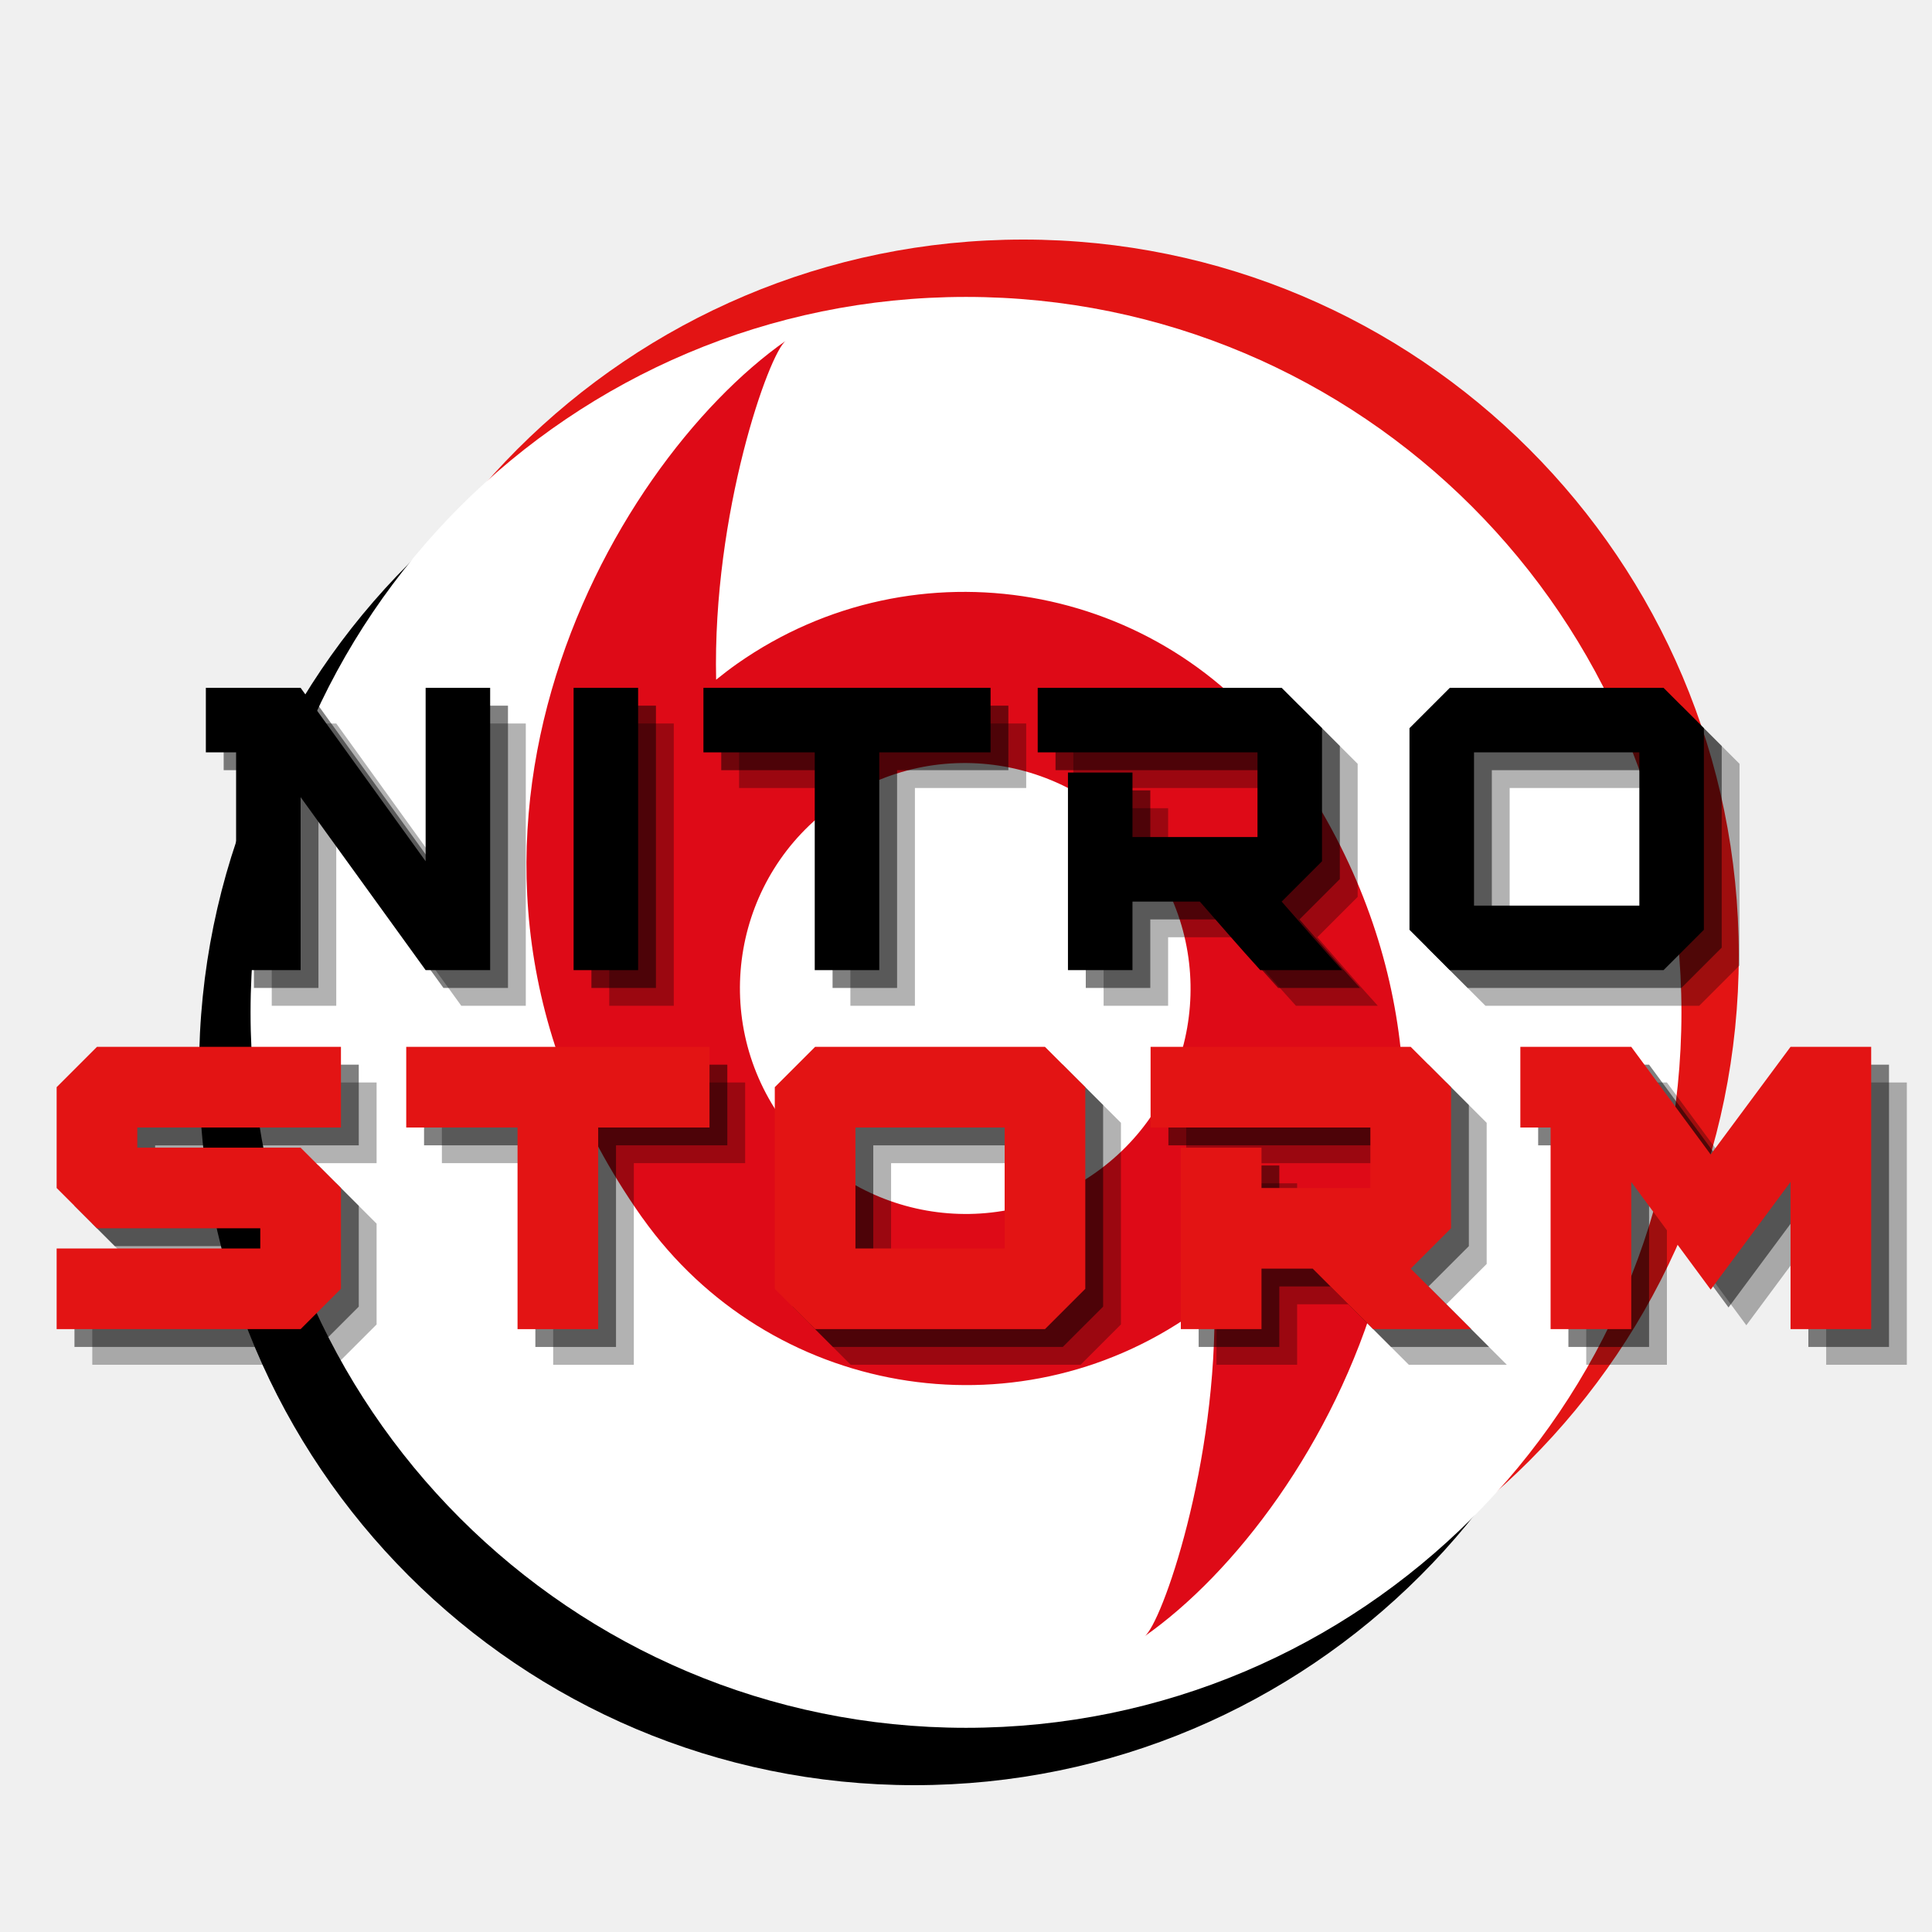
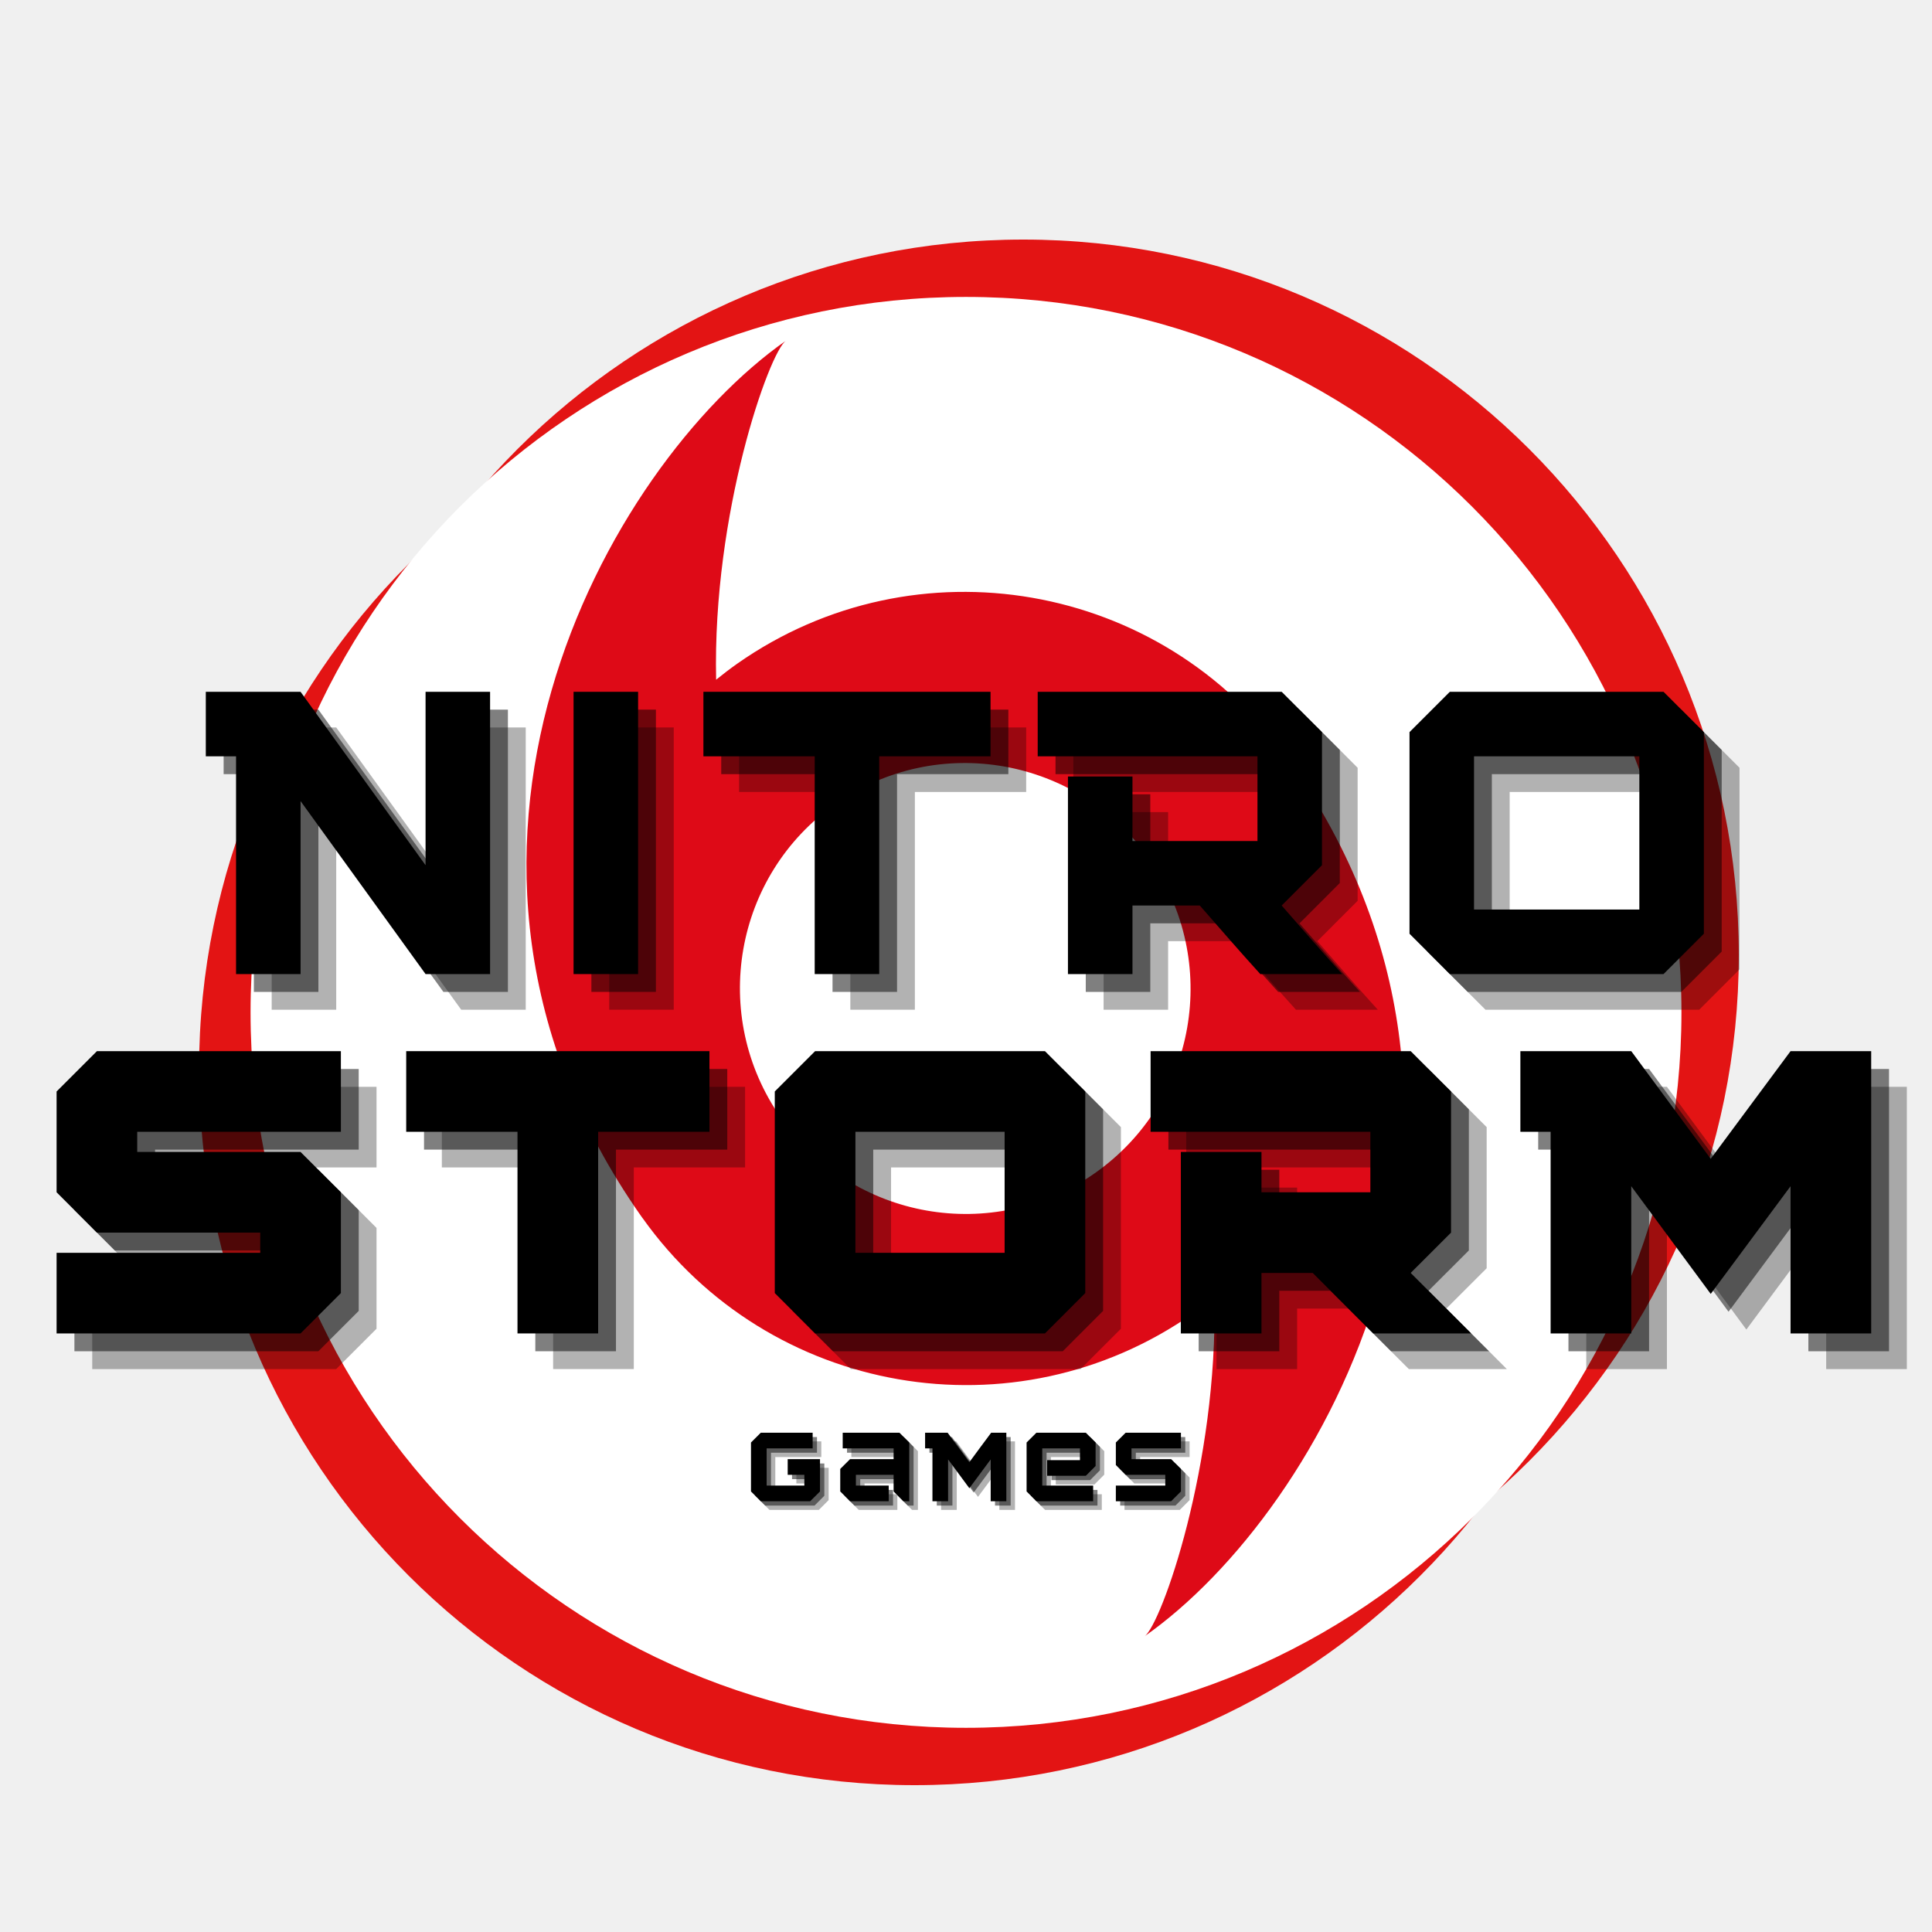
<svg xmlns="http://www.w3.org/2000/svg" width="500" zoomAndPan="magnify" viewBox="0 0 375 375" height="500" preserveAspectRatio="xMidYMid meet" version="1.0">
  <defs>
    <g />
-     <clipPath id="64b14426c9">
+     <clipPath id="8703e696e7">
      <path d="M 38.637 68.77 L 316.367 68.77 L 316.367 346.5 L 38.637 346.5 Z M 38.637 68.77 " clip-rule="nonzero" />
    </clipPath>
-     <clipPath id="2c5767ed7d">
+     <clipPath id="511c28235c">
      <path d="M 177.504 68.77 C 100.809 68.77 38.637 130.941 38.637 207.633 C 38.637 284.328 100.809 346.5 177.504 346.5 C 254.195 346.5 316.367 284.328 316.367 207.633 C 316.367 130.941 254.195 68.77 177.504 68.77 " clip-rule="nonzero" />
    </clipPath>
-     <clipPath id="9ab5bcc376">
+     <clipPath id="56fc3ded04">
      <path d="M 59.77 46.5 L 337.5 46.5 L 337.5 324.23 L 59.77 324.23 Z M 59.77 46.5 " clip-rule="nonzero" />
    </clipPath>
-     <clipPath id="4c4670eef9">
+     <clipPath id="23411c56d0">
      <path d="M 198.633 46.5 C 121.941 46.5 59.77 108.672 59.77 185.367 C 59.77 262.059 121.941 324.23 198.633 324.23 C 275.328 324.23 337.5 262.059 337.5 185.367 C 337.5 108.672 275.328 46.5 198.633 46.5 " clip-rule="nonzero" />
    </clipPath>
-     <clipPath id="3205ec0213">
+     <clipPath id="01effe4fe6">
      <path d="M 48.633 57.633 L 326.367 57.633 L 326.367 335.367 L 48.633 335.367 Z M 48.633 57.633 " clip-rule="nonzero" />
    </clipPath>
-     <clipPath id="a8fe53f84b">
+     <clipPath id="5565086b2f">
      <path d="M 187.5 57.633 C 110.805 57.633 48.633 119.805 48.633 196.5 C 48.633 273.195 110.805 335.367 187.5 335.367 C 264.195 335.367 326.367 273.195 326.367 196.5 C 326.367 119.805 264.195 57.633 187.5 57.633 " clip-rule="nonzero" />
    </clipPath>
-     <clipPath id="3de7aceb37">
+     <clipPath id="e0674f8247">
      <path d="M 102 66 L 273 66 L 273 318 L 102 318 Z M 102 66 " clip-rule="nonzero" />
    </clipPath>
-     <clipPath id="21473a6bdc">
+     <clipPath id="4b5eceed47">
      <path d="M 53.789 135.305 L 179.664 47.023 L 320.918 248.426 L 195.043 336.711 Z M 53.789 135.305 " clip-rule="nonzero" />
    </clipPath>
-     <clipPath id="22f427e388">
+     <clipPath id="c2632c7b2a">
      <path d="M 53.789 135.305 L 179.664 47.023 L 320.918 248.426 L 195.043 336.711 Z M 53.789 135.305 " clip-rule="nonzero" />
    </clipPath>
-     <clipPath id="9da3af3398">
+     <clipPath id="18418e1477">
      <path d="M 53.789 135.305 L 179.664 47.023 L 320.918 248.426 L 195.043 336.711 Z M 53.789 135.305 " clip-rule="nonzero" />
    </clipPath>
  </defs>
-   <g clip-path="url(#64b14426c9)">
-     <g clip-path="url(#2c5767ed7d)">
-       <path fill="#000000" d="M 38.637 68.77 L 316.367 68.77 L 316.367 346.5 L 38.637 346.5 Z M 38.637 68.77 " fill-opacity="1" fill-rule="nonzero" />
-     </g>
-   </g>
-   <g clip-path="url(#9ab5bcc376)">
-     <g clip-path="url(#4c4670eef9)">
+   <g clip-path="url(#8703e696e7)">
+     <g clip-path="url(#511c28235c)">
+       <path fill="#e31414" d="M 38.637 68.77 L 316.367 68.77 L 316.367 346.5 L 38.637 346.5 Z M 38.637 68.77 " fill-opacity="1" fill-rule="nonzero" />
+     </g>
+   </g>
+   <g clip-path="url(#56fc3ded04)">
+     <g clip-path="url(#23411c56d0)">
      <path fill="#e31414" d="M 59.77 46.5 L 337.5 46.5 L 337.5 324.23 L 59.77 324.23 Z M 59.77 46.5 " fill-opacity="1" fill-rule="nonzero" />
    </g>
  </g>
-   <g clip-path="url(#3205ec0213)">
-     <g clip-path="url(#a8fe53f84b)">
+   <g clip-path="url(#01effe4fe6)">
+     <g clip-path="url(#5565086b2f)">
      <path fill="#ffffff" d="M 48.633 57.633 L 326.367 57.633 L 326.367 335.367 L 48.633 335.367 Z M 48.633 57.633 " fill-opacity="1" fill-rule="nonzero" />
    </g>
  </g>
-   <g clip-path="url(#3de7aceb37)">
-     <g clip-path="url(#21473a6bdc)">
-       <g clip-path="url(#22f427e388)">
-         <g clip-path="url(#9da3af3398)">
+   <g clip-path="url(#e0674f8247)">
+     <g clip-path="url(#4b5eceed47)">
+       <g clip-path="url(#c2632c7b2a)">
+         <g clip-path="url(#18418e1477)">
          <path fill="#de0a17" d="M 212.496 227.719 C 192.738 241.578 165.461 236.762 151.574 216.961 C 137.688 197.16 142.449 169.875 162.211 156.016 C 181.969 142.156 209.246 146.973 223.133 166.77 C 237.02 186.57 232.258 213.859 212.496 227.719 Z M 249.988 147.293 L 249.98 147.301 C 225.457 112.832 177.738 104.523 143.121 128.801 C 141.699 129.801 140.336 130.852 139 131.93 C 138.27 99.551 149.301 68.402 152.547 66.125 C 117.785 90.504 75.391 166.109 124.414 236.008 C 124.516 236.152 124.617 236.293 124.719 236.438 L 124.727 236.434 C 149.25 270.898 196.969 279.207 231.586 254.93 C 233.008 253.93 234.371 252.879 235.707 251.805 C 236.438 284.18 225.406 315.328 222.16 317.605 C 256.922 293.227 299.316 217.621 250.293 147.723 C 250.191 147.578 250.09 147.438 249.988 147.293 " fill-opacity="1" fill-rule="nonzero" />
        </g>
      </g>
    </g>
  </g>
  <g fill="#000000" fill-opacity="0.302">
-     <g transform="translate(46.48299, 195.2206)">
-       <g>
-         <path d="M 55.574 0 L 55.574 -54.793 L 43.051 -54.793 L 43.051 -21.133 L 18.785 -54.793 L 0.391 -54.793 L 0.391 -42.27 L 6.262 -42.27 L 6.262 0 L 18.785 0 L 18.785 -33.578 L 43.051 0 Z M 55.574 0 " />
-       </g>
-     </g>
-   </g>
-   <g fill="#000000" fill-opacity="0.302">
-     <g transform="translate(114.3395, 195.2206)">
-       <g>
-         <path d="M 16.438 0 L 16.438 -54.793 L 3.914 -54.793 L 3.914 0 Z M 16.438 0 " />
-       </g>
-     </g>
-   </g>
-   <g fill="#000000" fill-opacity="0.302">
-     <g transform="translate(143.0637, 195.2206)">
-       <g>
-         <path d="M 34.52 0 L 34.52 -42.27 L 56.121 -42.27 L 56.121 -54.793 L 0.391 -54.793 L 0.391 -42.27 L 21.996 -42.27 L 21.996 0 Z M 34.52 0 " />
-       </g>
-     </g>
-   </g>
-   <g fill="#000000" fill-opacity="0.302">
-     <g transform="translate(207.9461, 195.2206)">
-       <g>
-         <path d="M 47.746 -13.305 L 55.574 -21.133 L 55.574 -46.965 L 47.746 -54.793 L 0.391 -54.793 L 0.391 -42.27 L 43.051 -42.27 L 43.051 -25.832 L 18.785 -25.832 L 18.785 -38.355 L 6.262 -38.355 L 6.262 0 L 18.785 0 L 18.785 -13.305 L 31.859 -13.305 C 35.77 -8.844 39.605 -4.383 43.598 0 L 59.488 0 C 55.496 -4.383 51.66 -8.844 47.746 -13.305 Z M 47.746 -13.305 " />
-       </g>
-     </g>
-   </g>
-   <g fill="#000000" fill-opacity="0.302">
-     <g transform="translate(276.5853, 195.2206)">
-       <g>
-         <path d="M 53.227 0 L 61.055 -7.828 L 61.055 -46.965 L 53.227 -54.793 L 11.742 -54.793 L 3.914 -46.965 L 3.914 -7.828 L 11.742 0 Z M 48.531 -12.523 L 16.438 -12.523 L 16.438 -42.27 L 48.531 -42.27 Z M 48.531 -12.523 " />
-       </g>
-     </g>
-   </g>
-   <g fill="#000000" fill-opacity="0.502">
-     <g transform="translate(43.02373, 191.7613)">
-       <g>
-         <path d="M 55.574 0 L 55.574 -54.793 L 43.051 -54.793 L 43.051 -21.133 L 18.785 -54.793 L 0.391 -54.793 L 0.391 -42.27 L 6.262 -42.27 L 6.262 0 L 18.785 0 L 18.785 -33.578 L 43.051 0 Z M 55.574 0 " />
-       </g>
-     </g>
-   </g>
-   <g fill="#000000" fill-opacity="0.502">
-     <g transform="translate(110.8802, 191.7613)">
-       <g>
-         <path d="M 16.438 0 L 16.438 -54.793 L 3.914 -54.793 L 3.914 0 Z M 16.438 0 " />
-       </g>
-     </g>
-   </g>
-   <g fill="#000000" fill-opacity="0.502">
-     <g transform="translate(139.6044, 191.7613)">
-       <g>
-         <path d="M 34.52 0 L 34.52 -42.27 L 56.121 -42.27 L 56.121 -54.793 L 0.391 -54.793 L 0.391 -42.27 L 21.996 -42.27 L 21.996 0 Z M 34.52 0 " />
-       </g>
-     </g>
-   </g>
-   <g fill="#000000" fill-opacity="0.502">
-     <g transform="translate(204.4869, 191.7613)">
-       <g>
-         <path d="M 47.746 -13.305 L 55.574 -21.133 L 55.574 -46.965 L 47.746 -54.793 L 0.391 -54.793 L 0.391 -42.27 L 43.051 -42.27 L 43.051 -25.832 L 18.785 -25.832 L 18.785 -38.355 L 6.262 -38.355 L 6.262 0 L 18.785 0 L 18.785 -13.305 L 31.859 -13.305 C 35.77 -8.844 39.605 -4.383 43.598 0 L 59.488 0 C 55.496 -4.383 51.66 -8.844 47.746 -13.305 Z M 47.746 -13.305 " />
-       </g>
-     </g>
-   </g>
-   <g fill="#000000" fill-opacity="0.502">
-     <g transform="translate(273.126, 191.7613)">
-       <g>
-         <path d="M 53.227 0 L 61.055 -7.828 L 61.055 -46.965 L 53.227 -54.793 L 11.742 -54.793 L 3.914 -46.965 L 3.914 -7.828 L 11.742 0 Z M 48.531 -12.523 L 16.438 -12.523 L 16.438 -42.27 L 48.531 -42.27 Z M 48.531 -12.523 " />
-       </g>
-     </g>
-   </g>
-   <g fill="#000000" fill-opacity="1">
-     <g transform="translate(39.56448, 188.302)">
-       <g>
-         <path d="M 55.574 0 L 55.574 -54.793 L 43.051 -54.793 L 43.051 -21.133 L 18.785 -54.793 L 0.391 -54.793 L 0.391 -42.27 L 6.262 -42.27 L 6.262 0 L 18.785 0 L 18.785 -33.578 L 43.051 0 Z M 55.574 0 " />
-       </g>
-     </g>
-   </g>
-   <g fill="#000000" fill-opacity="1">
-     <g transform="translate(107.421, 188.302)">
-       <g>
-         <path d="M 16.438 0 L 16.438 -54.793 L 3.914 -54.793 L 3.914 0 Z M 16.438 0 " />
-       </g>
-     </g>
-   </g>
-   <g fill="#000000" fill-opacity="1">
-     <g transform="translate(136.1451, 188.302)">
-       <g>
-         <path d="M 34.52 0 L 34.52 -42.27 L 56.121 -42.27 L 56.121 -54.793 L 0.391 -54.793 L 0.391 -42.27 L 21.996 -42.27 L 21.996 0 Z M 34.52 0 " />
-       </g>
-     </g>
-   </g>
-   <g fill="#000000" fill-opacity="1">
-     <g transform="translate(201.0276, 188.302)">
-       <g>
-         <path d="M 47.746 -13.305 L 55.574 -21.133 L 55.574 -46.965 L 47.746 -54.793 L 0.391 -54.793 L 0.391 -42.27 L 43.051 -42.27 L 43.051 -25.832 L 18.785 -25.832 L 18.785 -38.355 L 6.262 -38.355 L 6.262 0 L 18.785 0 L 18.785 -13.305 L 31.859 -13.305 C 35.77 -8.844 39.605 -4.383 43.598 0 L 59.488 0 C 55.496 -4.383 51.66 -8.844 47.746 -13.305 Z M 47.746 -13.305 " />
-       </g>
-     </g>
-   </g>
-   <g fill="#000000" fill-opacity="1">
-     <g transform="translate(269.6668, 188.302)">
-       <g>
-         <path d="M 53.227 0 L 61.055 -7.828 L 61.055 -46.965 L 53.227 -54.793 L 11.742 -54.793 L 3.914 -46.965 L 3.914 -7.828 L 11.742 0 Z M 48.531 -12.523 L 16.438 -12.523 L 16.438 -42.27 L 48.531 -42.27 Z M 48.531 -12.523 " />
-       </g>
-     </g>
-   </g>
-   <g fill="#000000" fill-opacity="0.302">
-     <g transform="translate(13.99865, 264.9031)">
-       <g>
-         <path d="M 51.27 0 L 59.098 -7.828 L 59.098 -27.395 L 51.27 -35.223 L 19.57 -35.223 L 19.57 -39.137 L 59.098 -39.137 L 59.098 -54.793 L 11.742 -54.793 L 3.914 -46.965 L 3.914 -27.395 L 11.742 -19.57 L 43.441 -19.57 L 43.441 -15.656 L 3.914 -15.656 L 3.914 0 Z M 51.27 0 " />
-       </g>
-     </g>
-   </g>
-   <g fill="#000000" fill-opacity="0.302">
-     <g transform="translate(85.37707, 264.9031)">
-       <g>
-         <path d="M 37.648 0 L 37.648 -39.137 L 59.254 -39.137 L 59.254 -54.793 L 0.391 -54.793 L 0.391 -39.137 L 21.996 -39.137 L 21.996 0 Z M 37.648 0 " />
-       </g>
-     </g>
-   </g>
-   <g fill="#000000" fill-opacity="0.302">
-     <g transform="translate(153.3901, 264.9031)">
-       <g>
-         <path d="M 56.355 0 L 64.184 -7.828 L 64.184 -46.965 L 56.355 -54.793 L 11.742 -54.793 L 3.914 -46.965 L 3.914 -7.828 L 11.742 0 Z M 48.531 -15.656 L 19.57 -15.656 L 19.57 -39.137 L 48.531 -39.137 Z M 48.531 -15.656 " />
-       </g>
-     </g>
-   </g>
-   <g fill="#000000" fill-opacity="0.302">
-     <g transform="translate(229.8557, 264.9031)">
-       <g>
-         <path d="M 62.621 0 L 50.879 -11.742 L 58.707 -19.57 L 58.707 -46.965 L 50.879 -54.793 L 0.391 -54.793 L 0.391 -39.137 L 43.051 -39.137 L 43.051 -27.395 L 21.918 -27.395 L 21.918 -35.223 L 6.262 -35.223 L 6.262 0 L 21.918 0 L 21.918 -11.742 L 31.859 -11.742 L 43.598 0 Z M 62.621 0 " />
-       </g>
-     </g>
-   </g>
-   <g fill="#000000" fill-opacity="0.302">
-     <g transform="translate(301.6255, 264.9031)">
-       <g>
-         <path d="M 68.488 0 L 68.488 -54.793 L 52.836 -54.793 L 37.336 -33.895 L 21.918 -54.793 L 0.391 -54.793 L 0.391 -39.137 L 6.262 -39.137 L 6.262 0 L 21.918 0 L 21.918 -28.57 L 37.336 -7.672 L 52.836 -28.57 L 52.836 0 Z M 68.488 0 " />
-       </g>
-     </g>
-   </g>
-   <g fill="#000000" fill-opacity="0.502">
-     <g transform="translate(10.53939, 261.4438)">
-       <g>
-         <path d="M 51.27 0 L 59.098 -7.828 L 59.098 -27.395 L 51.27 -35.223 L 19.57 -35.223 L 19.57 -39.137 L 59.098 -39.137 L 59.098 -54.793 L 11.742 -54.793 L 3.914 -46.965 L 3.914 -27.395 L 11.742 -19.57 L 43.441 -19.57 L 43.441 -15.656 L 3.914 -15.656 L 3.914 0 Z M 51.27 0 " />
-       </g>
-     </g>
-   </g>
-   <g fill="#000000" fill-opacity="0.502">
-     <g transform="translate(81.91782, 261.4438)">
-       <g>
-         <path d="M 37.648 0 L 37.648 -39.137 L 59.254 -39.137 L 59.254 -54.793 L 0.391 -54.793 L 0.391 -39.137 L 21.996 -39.137 L 21.996 0 Z M 37.648 0 " />
-       </g>
-     </g>
-   </g>
-   <g fill="#000000" fill-opacity="0.502">
-     <g transform="translate(149.9309, 261.4438)">
-       <g>
-         <path d="M 56.355 0 L 64.184 -7.828 L 64.184 -46.965 L 56.355 -54.793 L 11.742 -54.793 L 3.914 -46.965 L 3.914 -7.828 L 11.742 0 Z M 48.531 -15.656 L 19.57 -15.656 L 19.57 -39.137 L 48.531 -39.137 Z M 48.531 -15.656 " />
-       </g>
-     </g>
-   </g>
-   <g fill="#000000" fill-opacity="0.502">
-     <g transform="translate(226.3965, 261.4438)">
-       <g>
-         <path d="M 62.621 0 L 50.879 -11.742 L 58.707 -19.57 L 58.707 -46.965 L 50.879 -54.793 L 0.391 -54.793 L 0.391 -39.137 L 43.051 -39.137 L 43.051 -27.395 L 21.918 -27.395 L 21.918 -35.223 L 6.262 -35.223 L 6.262 0 L 21.918 0 L 21.918 -11.742 L 31.859 -11.742 L 43.598 0 Z M 62.621 0 " />
-       </g>
-     </g>
-   </g>
-   <g fill="#000000" fill-opacity="0.502">
-     <g transform="translate(298.1662, 261.4438)">
-       <g>
-         <path d="M 68.488 0 L 68.488 -54.793 L 52.836 -54.793 L 37.336 -33.895 L 21.918 -54.793 L 0.391 -54.793 L 0.391 -39.137 L 6.262 -39.137 L 6.262 0 L 21.918 0 L 21.918 -28.57 L 37.336 -7.672 L 52.836 -28.57 L 52.836 0 Z M 68.488 0 " />
-       </g>
-     </g>
-   </g>
-   <g fill="#e31414" fill-opacity="1">
-     <g transform="translate(7.080136, 257.9845)">
-       <g>
-         <path d="M 51.27 0 L 59.098 -7.828 L 59.098 -27.395 L 51.27 -35.223 L 19.57 -35.223 L 19.57 -39.137 L 59.098 -39.137 L 59.098 -54.793 L 11.742 -54.793 L 3.914 -46.965 L 3.914 -27.395 L 11.742 -19.57 L 43.441 -19.57 L 43.441 -15.656 L 3.914 -15.656 L 3.914 0 Z M 51.27 0 " />
-       </g>
-     </g>
-   </g>
-   <g fill="#e31414" fill-opacity="1">
-     <g transform="translate(78.45856, 257.9845)">
-       <g>
-         <path d="M 37.648 0 L 37.648 -39.137 L 59.254 -39.137 L 59.254 -54.793 L 0.391 -54.793 L 0.391 -39.137 L 21.996 -39.137 L 21.996 0 Z M 37.648 0 " />
-       </g>
-     </g>
-   </g>
-   <g fill="#e31414" fill-opacity="1">
-     <g transform="translate(146.4716, 257.9845)">
-       <g>
-         <path d="M 56.355 0 L 64.184 -7.828 L 64.184 -46.965 L 56.355 -54.793 L 11.742 -54.793 L 3.914 -46.965 L 3.914 -7.828 L 11.742 0 Z M 48.531 -15.656 L 19.57 -15.656 L 19.57 -39.137 L 48.531 -39.137 Z M 48.531 -15.656 " />
-       </g>
-     </g>
-   </g>
-   <g fill="#e31414" fill-opacity="1">
-     <g transform="translate(222.9372, 257.9845)">
-       <g>
-         <path d="M 62.621 0 L 50.879 -11.742 L 58.707 -19.57 L 58.707 -46.965 L 50.879 -54.793 L 0.391 -54.793 L 0.391 -39.137 L 43.051 -39.137 L 43.051 -27.395 L 21.918 -27.395 L 21.918 -35.223 L 6.262 -35.223 L 6.262 0 L 21.918 0 L 21.918 -11.742 L 31.859 -11.742 L 43.598 0 Z M 62.621 0 " />
-       </g>
-     </g>
-   </g>
-   <g fill="#e31414" fill-opacity="1">
-     <g transform="translate(294.707, 257.9845)">
-       <g>
-         <path d="M 68.488 0 L 68.488 -54.793 L 52.836 -54.793 L 37.336 -33.895 L 21.918 -54.793 L 0.391 -54.793 L 0.391 -39.137 L 6.262 -39.137 L 6.262 0 L 21.918 0 L 21.918 -28.57 L 37.336 -7.672 L 52.836 -28.57 L 52.836 0 Z M 68.488 0 " />
+     <g transform="translate(46.4736, 195.9859)">
+       <g>
+         <path d="M 55.57 0 L 55.57 -54.789 L 43.047 -54.789 L 43.047 -21.133 L 18.785 -54.789 L 0.391 -54.789 L 0.391 -42.266 L 6.262 -42.266 L 6.262 0 L 18.785 0 L 18.785 -33.578 L 43.047 0 Z M 55.57 0 " />
+       </g>
+     </g>
+   </g>
+   <g fill="#000000" fill-opacity="0.302">
+     <g transform="translate(114.3337, 195.9859)">
+       <g>
+         <path d="M 16.438 0 L 16.438 -54.789 L 3.914 -54.789 L 3.914 0 Z M 16.438 0 " />
+       </g>
+     </g>
+   </g>
+   <g fill="#000000" fill-opacity="0.302">
+     <g transform="translate(143.0591, 195.9859)">
+       <g>
+         <path d="M 34.516 0 L 34.516 -42.266 L 56.121 -42.266 L 56.121 -54.789 L 0.391 -54.789 L 0.391 -42.266 L 21.992 -42.266 L 21.992 0 Z M 34.516 0 " />
+       </g>
+     </g>
+   </g>
+   <g fill="#000000" fill-opacity="0.302">
+     <g transform="translate(207.945, 195.9859)">
+       <g>
+         <path d="M 47.746 -13.305 L 55.57 -21.133 L 55.57 -46.961 L 47.746 -54.789 L 0.391 -54.789 L 0.391 -42.266 L 43.047 -42.266 L 43.047 -25.828 L 18.785 -25.828 L 18.785 -38.352 L 6.262 -38.352 L 6.262 0 L 18.785 0 L 18.785 -13.305 L 31.855 -13.305 C 35.77 -8.844 39.605 -4.383 43.598 0 L 59.484 0 C 55.492 -4.383 51.656 -8.844 47.746 -13.305 Z M 47.746 -13.305 " />
+       </g>
+     </g>
+   </g>
+   <g fill="#000000" fill-opacity="0.302">
+     <g transform="translate(276.5878, 195.9859)">
+       <g>
+         <path d="M 53.223 0 L 61.051 -7.828 L 61.051 -46.961 L 53.223 -54.789 L 11.742 -54.789 L 3.914 -46.961 L 3.914 -7.828 L 11.742 0 Z M 48.527 -12.523 L 16.438 -12.523 L 16.438 -42.266 L 48.527 -42.266 Z M 48.527 -12.523 " />
+       </g>
+     </g>
+   </g>
+   <g fill="#000000" fill-opacity="0.502">
+     <g transform="translate(43.01435, 192.5267)">
+       <g>
+         <path d="M 55.57 0 L 55.57 -54.789 L 43.047 -54.789 L 43.047 -21.133 L 18.785 -54.789 L 0.391 -54.789 L 0.391 -42.266 L 6.262 -42.266 L 6.262 0 L 18.785 0 L 18.785 -33.578 L 43.047 0 Z M 55.57 0 " />
+       </g>
+     </g>
+   </g>
+   <g fill="#000000" fill-opacity="0.502">
+     <g transform="translate(110.8745, 192.5267)">
+       <g>
+         <path d="M 16.438 0 L 16.438 -54.789 L 3.914 -54.789 L 3.914 0 Z M 16.438 0 " />
+       </g>
+     </g>
+   </g>
+   <g fill="#000000" fill-opacity="0.502">
+     <g transform="translate(139.5999, 192.5267)">
+       <g>
+         <path d="M 34.516 0 L 34.516 -42.266 L 56.121 -42.266 L 56.121 -54.789 L 0.391 -54.789 L 0.391 -42.266 L 21.992 -42.266 L 21.992 0 Z M 34.516 0 " />
+       </g>
+     </g>
+   </g>
+   <g fill="#000000" fill-opacity="0.502">
+     <g transform="translate(204.4857, 192.5267)">
+       <g>
+         <path d="M 47.746 -13.305 L 55.57 -21.133 L 55.57 -46.961 L 47.746 -54.789 L 0.391 -54.789 L 0.391 -42.266 L 43.047 -42.266 L 43.047 -25.828 L 18.785 -25.828 L 18.785 -38.352 L 6.262 -38.352 L 6.262 0 L 18.785 0 L 18.785 -13.305 L 31.855 -13.305 C 35.77 -8.844 39.605 -4.383 43.598 0 L 59.484 0 C 55.492 -4.383 51.656 -8.844 47.746 -13.305 Z M 47.746 -13.305 " />
+       </g>
+     </g>
+   </g>
+   <g fill="#000000" fill-opacity="0.502">
+     <g transform="translate(273.1286, 192.5267)">
+       <g>
+         <path d="M 53.223 0 L 61.051 -7.828 L 61.051 -46.961 L 53.223 -54.789 L 11.742 -54.789 L 3.914 -46.961 L 3.914 -7.828 L 11.742 0 Z M 48.527 -12.523 L 16.438 -12.523 L 16.438 -42.266 L 48.527 -42.266 Z M 48.527 -12.523 " />
+       </g>
+     </g>
+   </g>
+   <g fill="#000000" fill-opacity="1">
+     <g transform="translate(39.55511, 189.0674)">
+       <g>
+         <path d="M 55.57 0 L 55.57 -54.789 L 43.047 -54.789 L 43.047 -21.133 L 18.785 -54.789 L 0.391 -54.789 L 0.391 -42.266 L 6.262 -42.266 L 6.262 0 L 18.785 0 L 18.785 -33.578 L 43.047 0 Z M 55.57 0 " />
+       </g>
+     </g>
+   </g>
+   <g fill="#000000" fill-opacity="1">
+     <g transform="translate(107.4153, 189.0674)">
+       <g>
+         <path d="M 16.438 0 L 16.438 -54.789 L 3.914 -54.789 L 3.914 0 Z M 16.438 0 " />
+       </g>
+     </g>
+   </g>
+   <g fill="#000000" fill-opacity="1">
+     <g transform="translate(136.1406, 189.0674)">
+       <g>
+         <path d="M 34.516 0 L 34.516 -42.266 L 56.121 -42.266 L 56.121 -54.789 L 0.391 -54.789 L 0.391 -42.266 L 21.992 -42.266 L 21.992 0 Z M 34.516 0 " />
+       </g>
+     </g>
+   </g>
+   <g fill="#000000" fill-opacity="1">
+     <g transform="translate(201.0265, 189.0674)">
+       <g>
+         <path d="M 47.746 -13.305 L 55.57 -21.133 L 55.57 -46.961 L 47.746 -54.789 L 0.391 -54.789 L 0.391 -42.266 L 43.047 -42.266 L 43.047 -25.828 L 18.785 -25.828 L 18.785 -38.352 L 6.262 -38.352 L 6.262 0 L 18.785 0 L 18.785 -13.305 L 31.855 -13.305 C 35.77 -8.844 39.605 -4.383 43.598 0 L 59.484 0 C 55.492 -4.383 51.656 -8.844 47.746 -13.305 Z M 47.746 -13.305 " />
+       </g>
+     </g>
+   </g>
+   <g fill="#000000" fill-opacity="1">
+     <g transform="translate(269.6693, 189.0674)">
+       <g>
+         <path d="M 53.223 0 L 61.051 -7.828 L 61.051 -46.961 L 53.223 -54.789 L 11.742 -54.789 L 3.914 -46.961 L 3.914 -7.828 L 11.742 0 Z M 48.527 -12.523 L 16.438 -12.523 L 16.438 -42.266 L 48.527 -42.266 Z M 48.527 -12.523 " />
+       </g>
+     </g>
+   </g>
+   <g fill="#000000" fill-opacity="0.302">
+     <g transform="translate(13.98922, 265.7359)">
+       <g>
+         <path d="M 51.266 0 L 59.094 -7.828 L 59.094 -27.395 L 51.266 -35.223 L 19.566 -35.223 L 19.566 -39.137 L 59.094 -39.137 L 59.094 -54.789 L 11.742 -54.789 L 3.914 -46.961 L 3.914 -27.395 L 11.742 -19.566 L 43.441 -19.566 L 43.441 -15.652 L 3.914 -15.652 L 3.914 0 Z M 51.266 0 " />
+       </g>
+     </g>
+   </g>
+   <g fill="#000000" fill-opacity="0.302">
+     <g transform="translate(85.37149, 265.7359)">
+       <g>
+         <path d="M 37.648 0 L 37.648 -39.137 L 59.25 -39.137 L 59.25 -54.789 L 0.391 -54.789 L 0.391 -39.137 L 21.992 -39.137 L 21.992 0 Z M 37.648 0 " />
+       </g>
+     </g>
+   </g>
+   <g fill="#000000" fill-opacity="0.302">
+     <g transform="translate(153.3882, 265.7359)">
+       <g>
+         <path d="M 56.355 0 L 64.18 -7.828 L 64.18 -46.961 L 56.355 -54.789 L 11.742 -54.789 L 3.914 -46.961 L 3.914 -7.828 L 11.742 0 Z M 48.527 -15.652 L 19.566 -15.652 L 19.566 -39.137 L 48.527 -39.137 Z M 48.527 -15.652 " />
+       </g>
+     </g>
+   </g>
+   <g fill="#000000" fill-opacity="0.302">
+     <g transform="translate(229.8579, 265.7359)">
+       <g>
+         <path d="M 62.617 0 L 50.875 -11.742 L 58.703 -19.566 L 58.703 -46.961 L 50.875 -54.789 L 0.391 -54.789 L 0.391 -39.137 L 43.047 -39.137 L 43.047 -27.395 L 21.914 -27.395 L 21.914 -35.223 L 6.262 -35.223 L 6.262 0 L 21.914 0 L 21.914 -11.742 L 31.855 -11.742 L 43.598 0 Z M 62.617 0 " />
+       </g>
+     </g>
+   </g>
+   <g fill="#000000" fill-opacity="0.302">
+     <g transform="translate(301.6316, 265.7359)">
+       <g>
+         <path d="M 68.484 0 L 68.484 -54.789 L 52.832 -54.789 L 37.336 -33.891 L 21.914 -54.789 L 0.391 -54.789 L 0.391 -39.137 L 6.262 -39.137 L 6.262 0 L 21.914 0 L 21.914 -28.57 L 37.336 -7.672 L 52.832 -28.57 L 52.832 0 Z M 68.484 0 " />
+       </g>
+     </g>
+   </g>
+   <g fill="#000000" fill-opacity="0.502">
+     <g transform="translate(10.52998, 262.2767)">
+       <g>
+         <path d="M 51.266 0 L 59.094 -7.828 L 59.094 -27.395 L 51.266 -35.223 L 19.566 -35.223 L 19.566 -39.137 L 59.094 -39.137 L 59.094 -54.789 L 11.742 -54.789 L 3.914 -46.961 L 3.914 -27.395 L 11.742 -19.566 L 43.441 -19.566 L 43.441 -15.652 L 3.914 -15.652 L 3.914 0 Z M 51.266 0 " />
+       </g>
+     </g>
+   </g>
+   <g fill="#000000" fill-opacity="0.502">
+     <g transform="translate(81.91224, 262.2767)">
+       <g>
+         <path d="M 37.648 0 L 37.648 -39.137 L 59.25 -39.137 L 59.25 -54.789 L 0.391 -54.789 L 0.391 -39.137 L 21.992 -39.137 L 21.992 0 Z M 37.648 0 " />
+       </g>
+     </g>
+   </g>
+   <g fill="#000000" fill-opacity="0.502">
+     <g transform="translate(149.9289, 262.2767)">
+       <g>
+         <path d="M 56.355 0 L 64.18 -7.828 L 64.18 -46.961 L 56.355 -54.789 L 11.742 -54.789 L 3.914 -46.961 L 3.914 -7.828 L 11.742 0 Z M 48.527 -15.652 L 19.566 -15.652 L 19.566 -39.137 L 48.527 -39.137 Z M 48.527 -15.652 " />
+       </g>
+     </g>
+   </g>
+   <g fill="#000000" fill-opacity="0.502">
+     <g transform="translate(226.3987, 262.2767)">
+       <g>
+         <path d="M 62.617 0 L 50.875 -11.742 L 58.703 -19.566 L 58.703 -46.961 L 50.875 -54.789 L 0.391 -54.789 L 0.391 -39.137 L 43.047 -39.137 L 43.047 -27.395 L 21.914 -27.395 L 21.914 -35.223 L 6.262 -35.223 L 6.262 0 L 21.914 0 L 21.914 -11.742 L 31.855 -11.742 L 43.598 0 Z M 62.617 0 " />
+       </g>
+     </g>
+   </g>
+   <g fill="#000000" fill-opacity="0.502">
+     <g transform="translate(298.1723, 262.2767)">
+       <g>
+         <path d="M 68.484 0 L 68.484 -54.789 L 52.832 -54.789 L 37.336 -33.891 L 21.914 -54.789 L 0.391 -54.789 L 0.391 -39.137 L 6.262 -39.137 L 6.262 0 L 21.914 0 L 21.914 -28.57 L 37.336 -7.672 L 52.832 -28.57 L 52.832 0 Z M 68.484 0 " />
+       </g>
+     </g>
+   </g>
+   <g fill="#000000" fill-opacity="1">
+     <g transform="translate(7.070736, 258.8174)">
+       <g>
+         <path d="M 51.266 0 L 59.094 -7.828 L 59.094 -27.395 L 51.266 -35.223 L 19.566 -35.223 L 19.566 -39.137 L 59.094 -39.137 L 59.094 -54.789 L 11.742 -54.789 L 3.914 -46.961 L 3.914 -27.395 L 11.742 -19.566 L 43.441 -19.566 L 43.441 -15.652 L 3.914 -15.652 L 3.914 0 Z M 51.266 0 " />
+       </g>
+     </g>
+   </g>
+   <g fill="#000000" fill-opacity="1">
+     <g transform="translate(78.453, 258.8174)">
+       <g>
+         <path d="M 37.648 0 L 37.648 -39.137 L 59.25 -39.137 L 59.25 -54.789 L 0.391 -54.789 L 0.391 -39.137 L 21.992 -39.137 L 21.992 0 Z M 37.648 0 " />
+       </g>
+     </g>
+   </g>
+   <g fill="#000000" fill-opacity="1">
+     <g transform="translate(146.4697, 258.8174)">
+       <g>
+         <path d="M 56.355 0 L 64.18 -7.828 L 64.18 -46.961 L 56.355 -54.789 L 11.742 -54.789 L 3.914 -46.961 L 3.914 -7.828 L 11.742 0 Z M 48.527 -15.652 L 19.566 -15.652 L 19.566 -39.137 L 48.527 -39.137 Z M 48.527 -15.652 " />
+       </g>
+     </g>
+   </g>
+   <g fill="#000000" fill-opacity="1">
+     <g transform="translate(222.9395, 258.8174)">
+       <g>
+         <path d="M 62.617 0 L 50.875 -11.742 L 58.703 -19.566 L 58.703 -46.961 L 50.875 -54.789 L 0.391 -54.789 L 0.391 -39.137 L 43.047 -39.137 L 43.047 -27.395 L 21.914 -27.395 L 21.914 -35.223 L 6.262 -35.223 L 6.262 0 L 21.914 0 L 21.914 -11.742 L 31.855 -11.742 L 43.598 0 Z M 62.617 0 " />
+       </g>
+     </g>
+   </g>
+   <g fill="#000000" fill-opacity="1">
+     <g transform="translate(294.7131, 258.8174)">
+       <g>
+         <path d="M 68.484 0 L 68.484 -54.789 L 52.832 -54.789 L 37.336 -33.891 L 21.914 -54.789 L 0.391 -54.789 L 0.391 -39.137 L 6.262 -39.137 L 6.262 0 L 21.914 0 L 21.914 -28.57 L 37.336 -7.672 L 52.832 -28.57 L 52.832 0 Z M 68.484 0 " />
+       </g>
+     </g>
+   </g>
+   <g fill="#000000" fill-opacity="0.302">
+     <g transform="translate(146.4968, 293.0671)">
+       <g>
+         <path d="M 12.445 0 L 14.344 -1.898 L 14.344 -8.168 L 8.074 -8.168 L 8.074 -5.129 L 11.305 -5.129 L 11.305 -3.039 L 3.988 -3.039 L 3.988 -10.258 L 12.918 -10.258 L 12.918 -13.297 L 2.852 -13.297 L 0.949 -11.398 L 0.949 -1.898 L 2.852 0 Z M 12.445 0 " />
+       </g>
+     </g>
+   </g>
+   <g fill="#000000" fill-opacity="0.302">
+     <g transform="translate(163.8217, 293.0671)">
+       <g>
+         <path d="M 14.344 0 L 14.344 -11.398 L 12.445 -13.297 L 1.426 -13.297 L 1.426 -10.258 L 11.305 -10.258 L 11.305 -8.168 L 2.852 -8.168 L 0.949 -6.27 L 0.949 -1.898 L 2.852 0 L 10.355 0 L 10.355 -3.039 L 3.988 -3.039 L 3.988 -5.129 L 11.305 -5.129 L 11.305 -1.898 L 13.203 0 Z M 14.344 0 " />
+       </g>
+     </g>
+   </g>
+   <g fill="#000000" fill-opacity="0.302">
+     <g transform="translate(181.1466, 293.0671)">
+       <g>
+         <path d="M 4.465 -13.297 L 0.094 -13.297 L 0.094 -10.258 L 1.52 -10.258 L 1.52 0 L 4.559 0 L 4.559 -8.113 C 5.926 -6.25 7.297 -4.387 8.684 -2.527 C 10.051 -4.387 11.438 -6.25 12.824 -8.113 L 12.824 0 L 15.863 0 L 15.863 -13.297 L 12.918 -13.297 C 11.492 -11.398 10.086 -9.48 8.684 -7.578 Z M 4.465 -13.297 " />
+       </g>
+     </g>
+   </g>
+   <g fill="#000000" fill-opacity="0.302">
+     <g transform="translate(199.9912, 293.0671)">
+       <g>
+         <path d="M 13.867 0 L 13.867 -3.039 L 3.988 -3.039 L 3.988 -10.258 L 11.305 -10.258 L 11.305 -7.98 L 4.938 -7.98 L 4.938 -4.938 L 12.445 -4.938 L 14.344 -6.84 L 14.344 -11.398 L 12.445 -13.297 L 2.852 -13.297 L 0.949 -11.398 L 0.949 -1.898 L 2.852 0 Z M 13.867 0 " />
+       </g>
+     </g>
+   </g>
+   <g fill="#000000" fill-opacity="0.302">
+     <g transform="translate(217.3161, 293.0671)">
+       <g>
+         <path d="M 11.684 0 L 13.582 -1.898 L 13.582 -6.27 L 11.684 -8.168 L 3.988 -8.168 L 3.988 -10.258 L 13.582 -10.258 L 13.582 -13.297 L 2.852 -13.297 L 0.949 -11.398 L 0.949 -7.027 L 2.852 -5.129 L 10.543 -5.129 L 10.543 -3.039 L 0.949 -3.039 L 0.949 0 Z M 11.684 0 " />
+       </g>
+     </g>
+   </g>
+   <g fill="#000000" fill-opacity="0.502">
+     <g transform="translate(145.6571, 292.2274)">
+       <g>
+         <path d="M 12.445 0 L 14.344 -1.898 L 14.344 -8.168 L 8.074 -8.168 L 8.074 -5.129 L 11.305 -5.129 L 11.305 -3.039 L 3.988 -3.039 L 3.988 -10.258 L 12.918 -10.258 L 12.918 -13.297 L 2.852 -13.297 L 0.949 -11.398 L 0.949 -1.898 L 2.852 0 Z M 12.445 0 " />
+       </g>
+     </g>
+   </g>
+   <g fill="#000000" fill-opacity="0.502">
+     <g transform="translate(162.982, 292.2274)">
+       <g>
+         <path d="M 14.344 0 L 14.344 -11.398 L 12.445 -13.297 L 1.426 -13.297 L 1.426 -10.258 L 11.305 -10.258 L 11.305 -8.168 L 2.852 -8.168 L 0.949 -6.27 L 0.949 -1.898 L 2.852 0 L 10.355 0 L 10.355 -3.039 L 3.988 -3.039 L 3.988 -5.129 L 11.305 -5.129 L 11.305 -1.898 L 13.203 0 Z M 14.344 0 " />
+       </g>
+     </g>
+   </g>
+   <g fill="#000000" fill-opacity="0.502">
+     <g transform="translate(180.3069, 292.2274)">
+       <g>
+         <path d="M 4.465 -13.297 L 0.094 -13.297 L 0.094 -10.258 L 1.52 -10.258 L 1.52 0 L 4.559 0 L 4.559 -8.113 C 5.926 -6.25 7.297 -4.387 8.684 -2.527 C 10.051 -4.387 11.438 -6.25 12.824 -8.113 L 12.824 0 L 15.863 0 L 15.863 -13.297 L 12.918 -13.297 C 11.492 -11.398 10.086 -9.48 8.684 -7.578 Z M 4.465 -13.297 " />
+       </g>
+     </g>
+   </g>
+   <g fill="#000000" fill-opacity="0.502">
+     <g transform="translate(199.1515, 292.2274)">
+       <g>
+         <path d="M 13.867 0 L 13.867 -3.039 L 3.988 -3.039 L 3.988 -10.258 L 11.305 -10.258 L 11.305 -7.98 L 4.938 -7.98 L 4.938 -4.938 L 12.445 -4.938 L 14.344 -6.84 L 14.344 -11.398 L 12.445 -13.297 L 2.852 -13.297 L 0.949 -11.398 L 0.949 -1.898 L 2.852 0 Z M 13.867 0 " />
+       </g>
+     </g>
+   </g>
+   <g fill="#000000" fill-opacity="0.502">
+     <g transform="translate(216.4764, 292.2274)">
+       <g>
+         <path d="M 11.684 0 L 13.582 -1.898 L 13.582 -6.27 L 11.684 -8.168 L 3.988 -8.168 L 3.988 -10.258 L 13.582 -10.258 L 13.582 -13.297 L 2.852 -13.297 L 0.949 -11.398 L 0.949 -7.027 L 2.852 -5.129 L 10.543 -5.129 L 10.543 -3.039 L 0.949 -3.039 L 0.949 0 Z M 11.684 0 " />
+       </g>
+     </g>
+   </g>
+   <g fill="#000000" fill-opacity="1">
+     <g transform="translate(144.8174, 291.3877)">
+       <g>
+         <path d="M 12.445 0 L 14.344 -1.898 L 14.344 -8.168 L 8.074 -8.168 L 8.074 -5.129 L 11.305 -5.129 L 11.305 -3.039 L 3.988 -3.039 L 3.988 -10.258 L 12.918 -10.258 L 12.918 -13.297 L 2.852 -13.297 L 0.949 -11.398 L 0.949 -1.898 L 2.852 0 Z M 12.445 0 " />
+       </g>
+     </g>
+   </g>
+   <g fill="#000000" fill-opacity="1">
+     <g transform="translate(162.1423, 291.3877)">
+       <g>
+         <path d="M 14.344 0 L 14.344 -11.398 L 12.445 -13.297 L 1.426 -13.297 L 1.426 -10.258 L 11.305 -10.258 L 11.305 -8.168 L 2.852 -8.168 L 0.949 -6.27 L 0.949 -1.898 L 2.852 0 L 10.355 0 L 10.355 -3.039 L 3.988 -3.039 L 3.988 -5.129 L 11.305 -5.129 L 11.305 -1.898 L 13.203 0 Z M 14.344 0 " />
+       </g>
+     </g>
+   </g>
+   <g fill="#000000" fill-opacity="1">
+     <g transform="translate(179.4672, 291.3877)">
+       <g>
+         <path d="M 4.465 -13.297 L 0.094 -13.297 L 0.094 -10.258 L 1.52 -10.258 L 1.52 0 L 4.559 0 L 4.559 -8.113 C 5.926 -6.25 7.297 -4.387 8.684 -2.527 C 10.051 -4.387 11.438 -6.25 12.824 -8.113 L 12.824 0 L 15.863 0 L 15.863 -13.297 L 12.918 -13.297 C 11.492 -11.398 10.086 -9.48 8.684 -7.578 Z M 4.465 -13.297 " />
+       </g>
+     </g>
+   </g>
+   <g fill="#000000" fill-opacity="1">
+     <g transform="translate(198.3118, 291.3877)">
+       <g>
+         <path d="M 13.867 0 L 13.867 -3.039 L 3.988 -3.039 L 3.988 -10.258 L 11.305 -10.258 L 11.305 -7.98 L 4.938 -7.98 L 4.938 -4.938 L 12.445 -4.938 L 14.344 -6.84 L 14.344 -11.398 L 12.445 -13.297 L 2.852 -13.297 L 0.949 -11.398 L 0.949 -1.898 L 2.852 0 Z M 13.867 0 " />
+       </g>
+     </g>
+   </g>
+   <g fill="#000000" fill-opacity="1">
+     <g transform="translate(215.6367, 291.3877)">
+       <g>
+         <path d="M 11.684 0 L 13.582 -1.898 L 13.582 -6.27 L 11.684 -8.168 L 3.988 -8.168 L 3.988 -10.258 L 13.582 -10.258 L 13.582 -13.297 L 2.852 -13.297 L 0.949 -11.398 L 0.949 -7.027 L 2.852 -5.129 L 10.543 -5.129 L 10.543 -3.039 L 0.949 -3.039 L 0.949 0 Z M 11.684 0 " />
      </g>
    </g>
  </g>
</svg>
